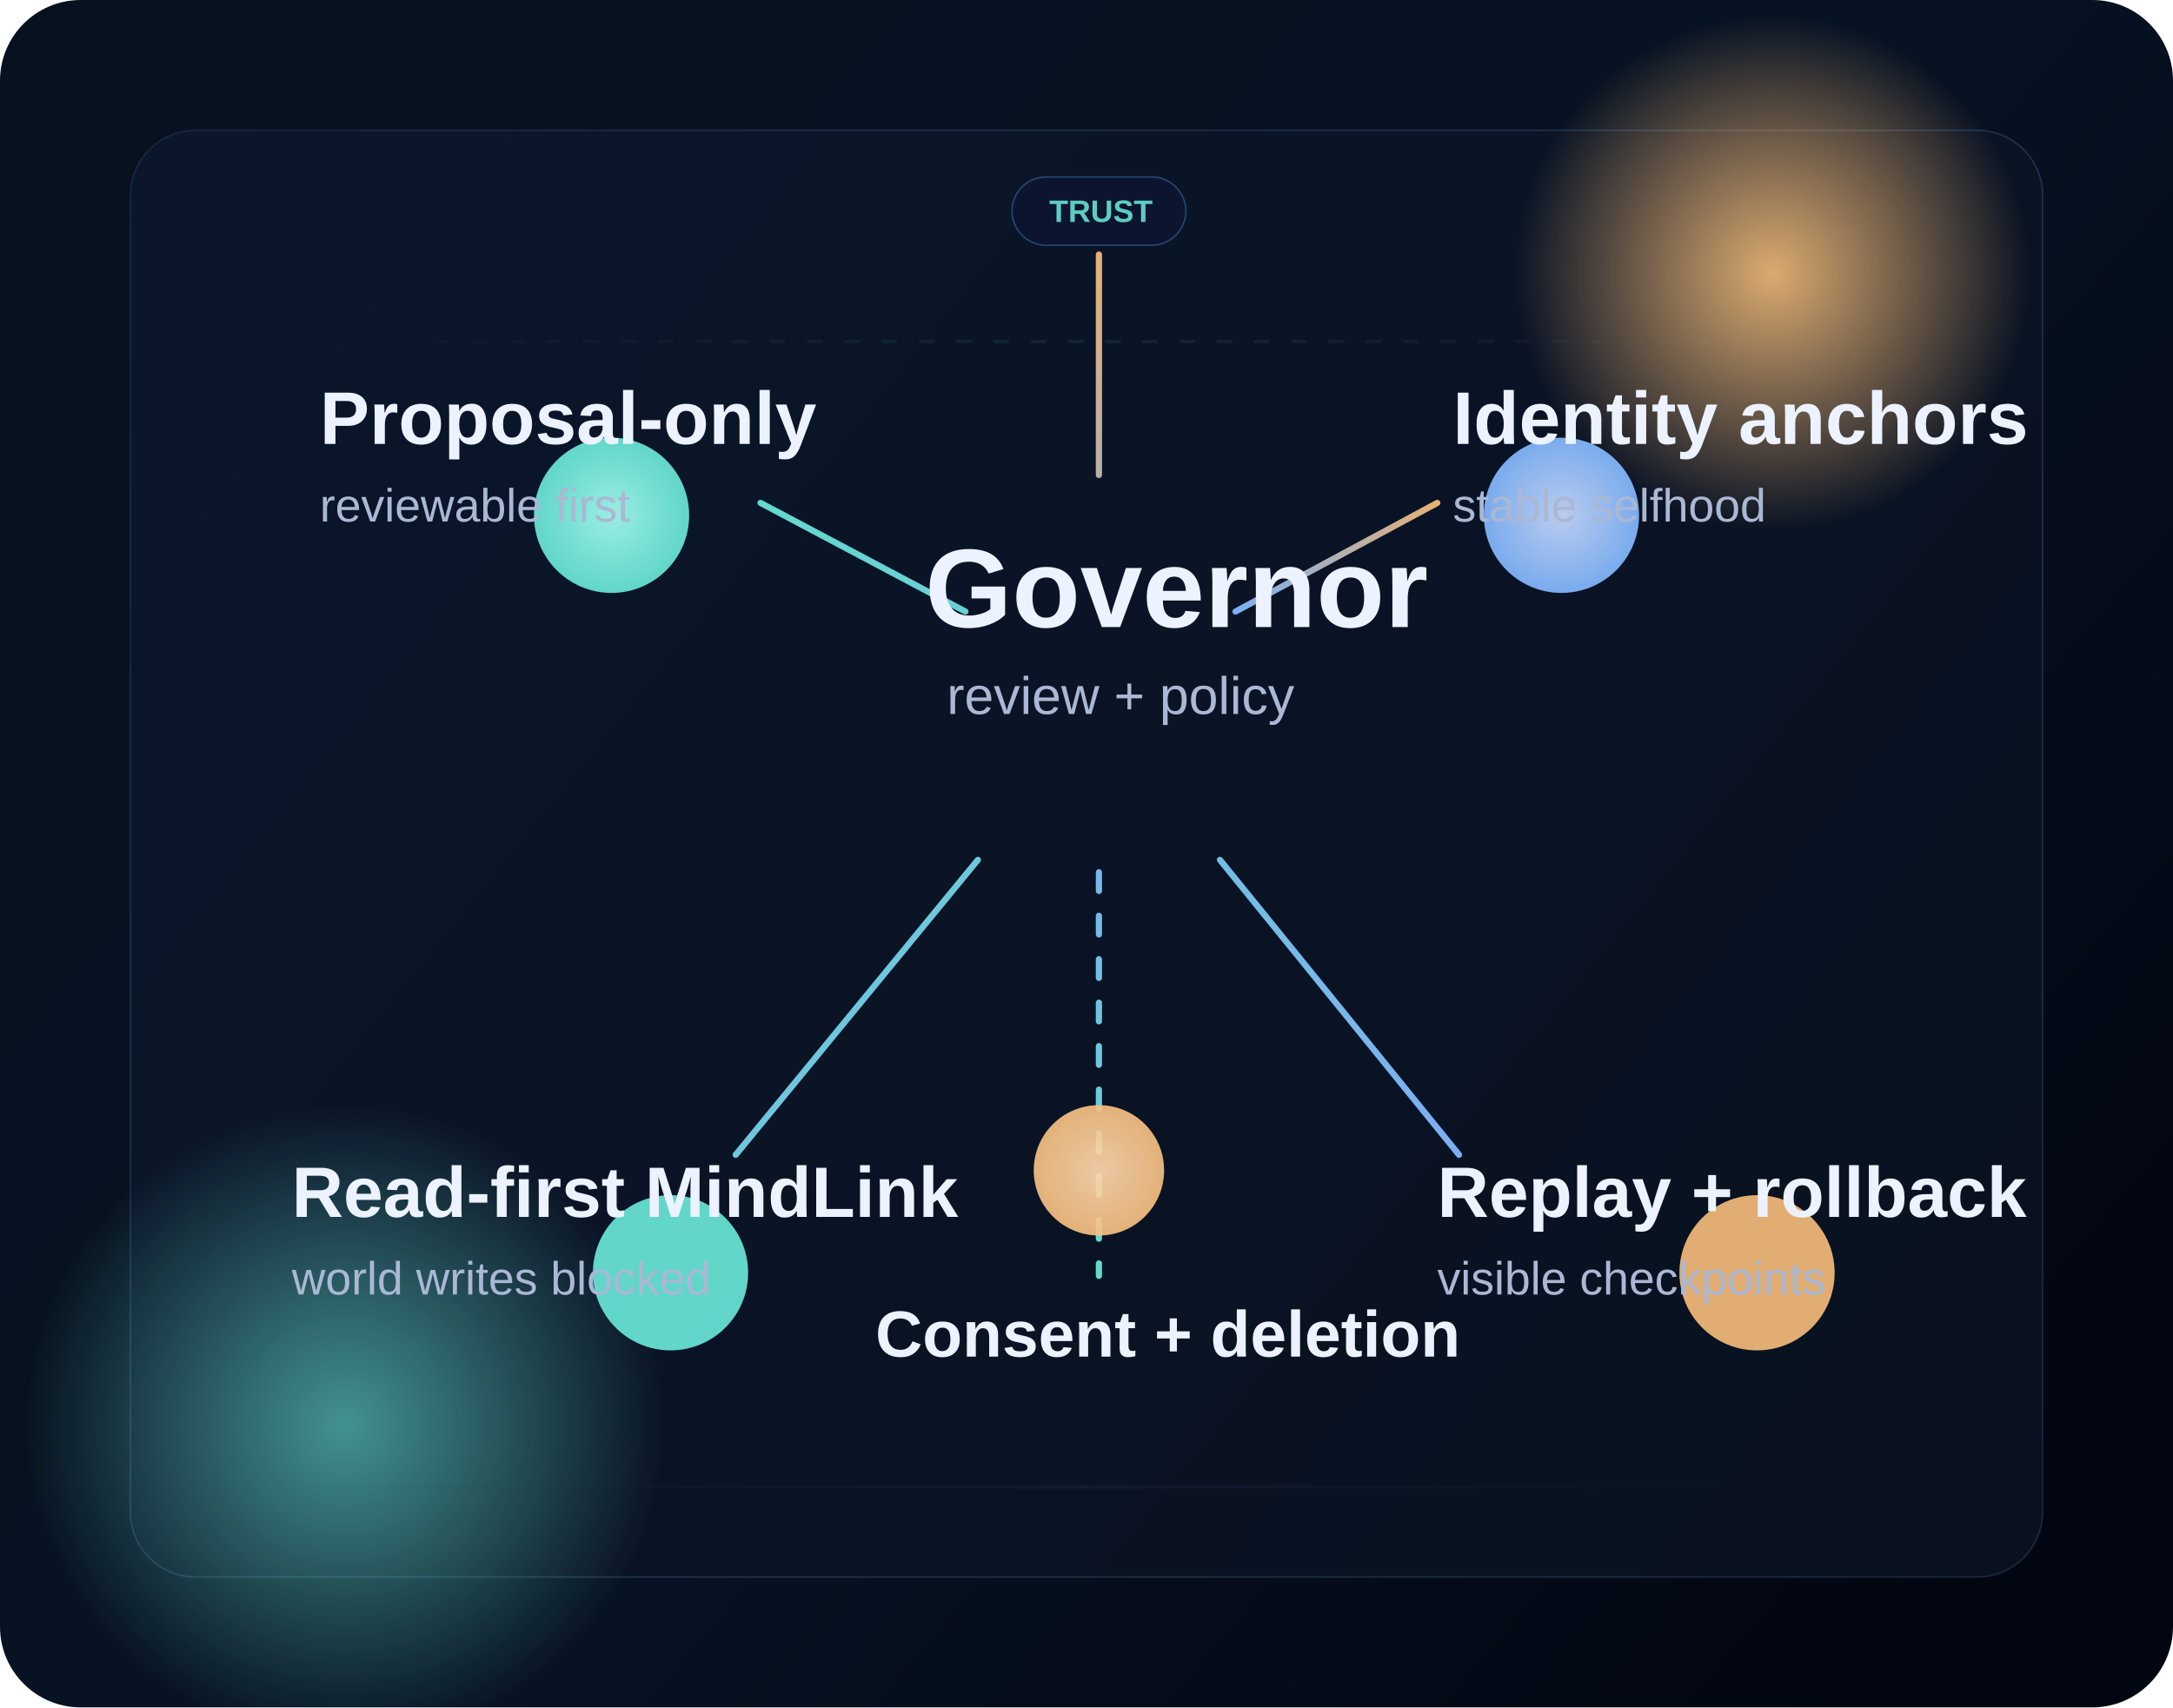
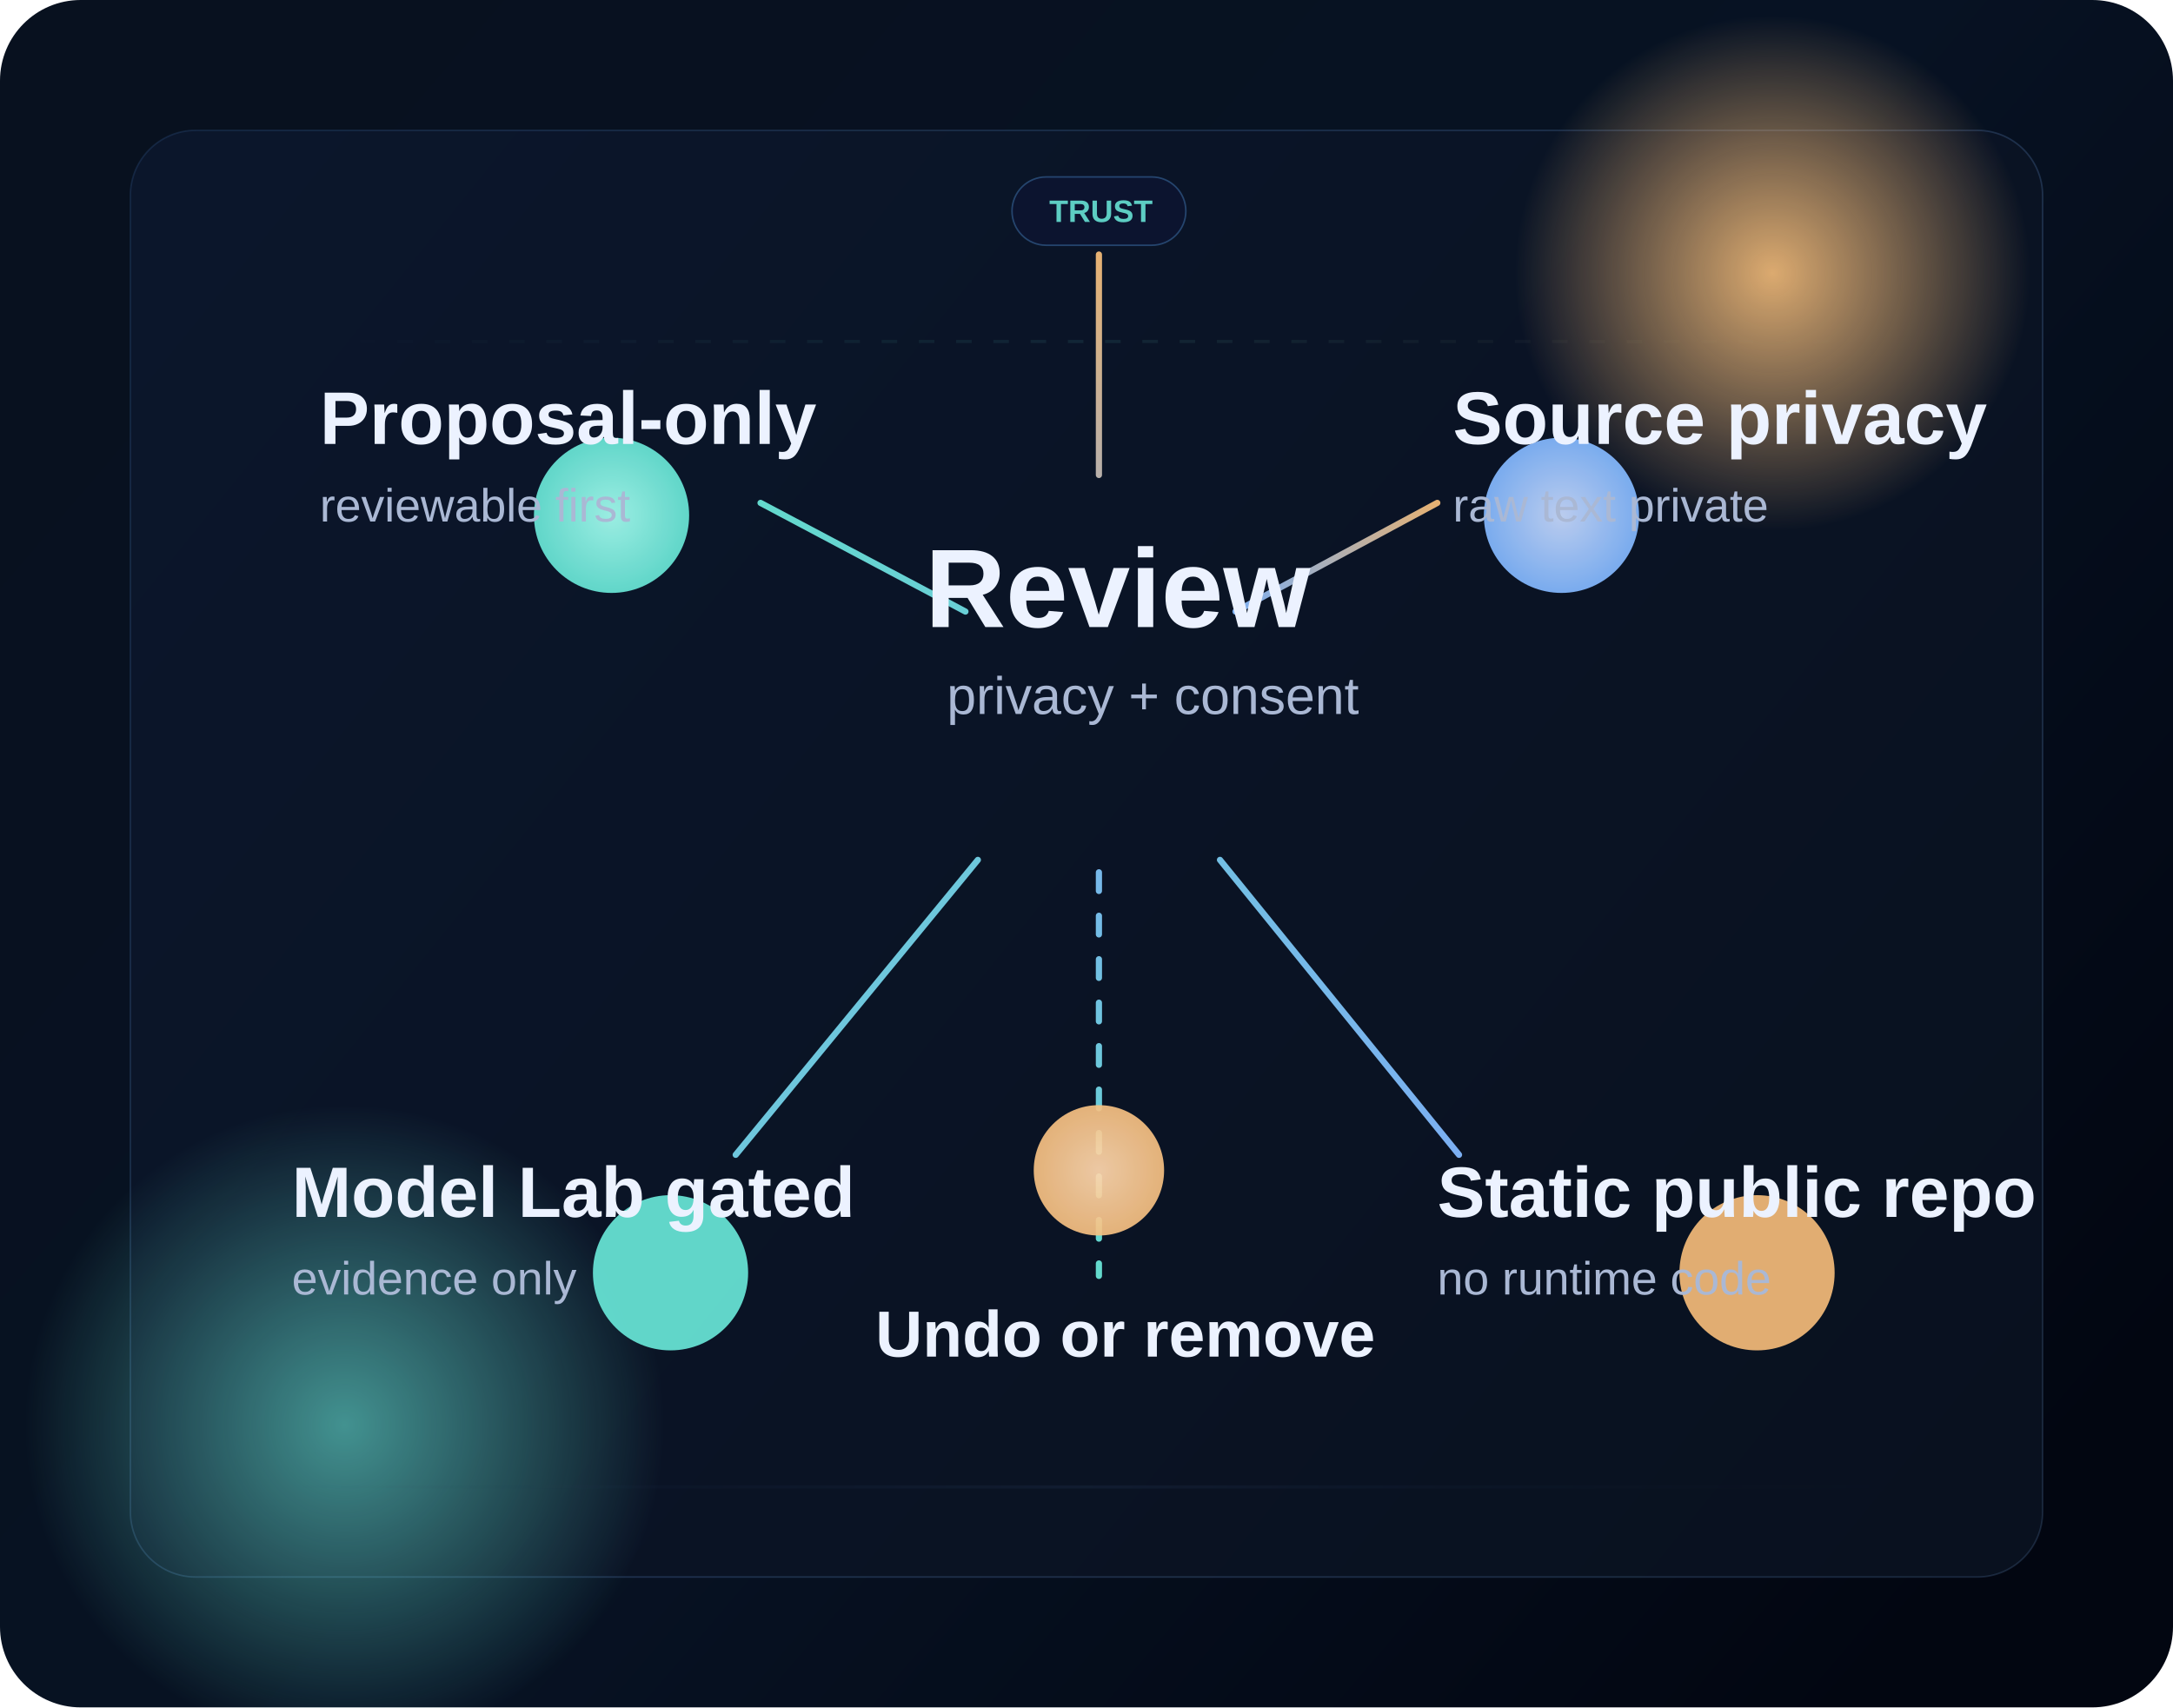
<svg xmlns="http://www.w3.org/2000/svg" width="1400" height="1100" viewBox="0 0 1400 1100" fill="none">
  <rect width="1400" height="1100" rx="52" fill="url(#bg)" />
  <rect x="84" y="84" width="1232" height="932" rx="42" fill="url(#shellFill)" stroke="url(#shellStroke)" />
  <circle cx="1142" cy="176" r="166" fill="url(#warmGlow)" />
  <circle cx="222" cy="918" r="206" fill="url(#seaGlow)" />
  <g opacity="0.3">
    <path d="M172 958H1228" stroke="url(#baseline)" stroke-width="2" />
    <path d="M208 220H1206" stroke="url(#topline)" stroke-width="2" stroke-dasharray="10 14" />
  </g>
  <g filter="url(#coreShadow)">
    <path d="M568 282L708 210L848 282L904 434L848 586L708 658L568 586L512 434L568 282Z" fill="url(#coreHex)" stroke="url(#coreStroke)" stroke-width="2" />
    <path d="M622 350L708 306L792 350L826 434L792 518L708 562L622 518L588 434L622 350Z" fill="url(#innerHex)" stroke="url(#innerStroke)" stroke-width="2" />
    <circle cx="708" cy="434" r="96" fill="url(#corePulse)" />
  </g>
  <g opacity="0.94">
    <path d="M708 164V306" stroke="url(#verticalFlow)" stroke-width="4" stroke-linecap="round" />
    <path d="M490 324L622 394" stroke="url(#linkCool)" stroke-width="4" stroke-linecap="round" />
    <path d="M926 324L796 394" stroke="url(#linkWarm)" stroke-width="4" stroke-linecap="round" />
    <path d="M474 744L630 554" stroke="url(#linkCool)" stroke-width="4" stroke-linecap="round" />
    <path d="M940 744L786 554" stroke="url(#linkCool)" stroke-width="4" stroke-linecap="round" />
    <path d="M708 562V822" stroke="url(#verticalFlow)" stroke-width="4" stroke-linecap="round" stroke-dasharray="12 16" />
  </g>
  <g filter="url(#panelShadow)">
    <rect x="170" y="220" width="332" height="158" rx="28" fill="url(#panelFill)" stroke="url(#panelStroke)" />
    <rect x="898" y="220" width="332" height="158" rx="28" fill="url(#panelFill)" stroke="url(#warmStroke)" />
    <rect x="158" y="716" width="356" height="164" rx="30" fill="url(#panelFill)" stroke="url(#panelStroke)" />
    <rect x="536" y="808" width="344" height="116" rx="28" fill="url(#panelFill)" stroke="url(#panelStroke)" />
    <rect x="886" y="716" width="356" height="164" rx="30" fill="url(#panelFill)" stroke="url(#panelStroke)" />
  </g>
  <g opacity="0.92">
    <circle cx="394" cy="332" r="50" fill="url(#nodeSea)" />
    <circle cx="1006" cy="332" r="50" fill="url(#nodeBlue)" />
    <circle cx="432" cy="820" r="50" fill="url(#nodeSea)" />
    <circle cx="708" cy="754" r="42" fill="url(#nodeGold)" />
    <circle cx="1132" cy="820" r="50" fill="url(#nodeGold)" />
  </g>
  <text x="596" y="404" fill="#ECF2FF" font-family="Arial, Helvetica, sans-serif" font-size="72" font-weight="700">
-     Governor
+     Review
  </text>
  <text x="610" y="460" fill="#AAB8D4" font-family="Arial, Helvetica, sans-serif" font-size="34">
-     review + policy
+     privacy + consent
  </text>
  <text x="206" y="286" fill="#ECF2FF" font-family="Arial, Helvetica, sans-serif" font-size="48" font-weight="700">
    Proposal-only
  </text>
  <text x="206" y="336" fill="#AAB8D4" font-family="Arial, Helvetica, sans-serif" font-size="30">
    reviewable first
  </text>
  <text x="936" y="286" fill="#ECF2FF" font-family="Arial, Helvetica, sans-serif" font-size="48" font-weight="700">
-     Identity anchors
+     Source privacy
  </text>
  <text x="936" y="336" fill="#AAB8D4" font-family="Arial, Helvetica, sans-serif" font-size="30">
-     stable selfhood
+     raw text private
  </text>
  <text x="188" y="784" fill="#ECF2FF" font-family="Arial, Helvetica, sans-serif" font-size="46" font-weight="700">
-     Read-first MindLink
+     Model Lab gated
  </text>
  <text x="188" y="834" fill="#AAB8D4" font-family="Arial, Helvetica, sans-serif" font-size="30">
-     world writes blocked
+     evidence only
  </text>
  <text x="564" y="874" fill="#ECF2FF" font-family="Arial, Helvetica, sans-serif" font-size="42" font-weight="700">
-     Consent + deletion
+     Undo or remove
  </text>
  <text x="926" y="784" fill="#ECF2FF" font-family="Arial, Helvetica, sans-serif" font-size="46" font-weight="700">
-     Replay + rollback
+     Static public repo
  </text>
  <text x="926" y="834" fill="#AAB8D4" font-family="Arial, Helvetica, sans-serif" font-size="30">
-     visible checkpoints
+     no runtime code
  </text>
  <g opacity="0.88">
    <rect x="652" y="114" width="112" height="44" rx="22" fill="#0C1430" stroke="#294C77" />
    <text x="676" y="143" fill="#68E6D7" font-family="Arial, Helvetica, sans-serif" font-size="20" font-weight="700">TRUST</text>
  </g>
  <defs>
    <linearGradient id="bg" x1="122" y1="84" x2="1242" y2="1044" gradientUnits="userSpaceOnUse">
      <stop stop-color="#08111F" />
      <stop offset="0.54" stop-color="#071223" />
      <stop offset="1" stop-color="#020611" />
    </linearGradient>
    <linearGradient id="shellFill" x1="138" y1="98" x2="1256" y2="1002" gradientUnits="userSpaceOnUse">
      <stop stop-color="#0B162B" />
      <stop offset="1" stop-color="#09111F" />
    </linearGradient>
    <linearGradient id="shellStroke" x1="84" y1="84" x2="1316" y2="1016" gradientUnits="userSpaceOnUse">
      <stop stop-color="#24436C" stop-opacity="0.4" />
      <stop offset="1" stop-color="#83B9FF" stop-opacity="0.16" />
    </linearGradient>
    <radialGradient id="warmGlow" cx="0" cy="0" r="1" gradientUnits="userSpaceOnUse" gradientTransform="translate(1142 176) rotate(90) scale(166)">
      <stop stop-color="#F3BB78" stop-opacity="0.9" />
      <stop offset="1" stop-color="#F3BB78" stop-opacity="0" />
    </radialGradient>
    <radialGradient id="seaGlow" cx="0" cy="0" r="1" gradientUnits="userSpaceOnUse" gradientTransform="translate(222 918) rotate(90) scale(206)">
      <stop stop-color="#68E6D7" stop-opacity="0.6" />
      <stop offset="1" stop-color="#68E6D7" stop-opacity="0" />
    </radialGradient>
    <linearGradient id="baseline" x1="172" y1="958" x2="1228" y2="958" gradientUnits="userSpaceOnUse">
      <stop stop-color="#17263F" stop-opacity="0" />
      <stop offset="0.5" stop-color="#38547D" stop-opacity="0.5" />
      <stop offset="1" stop-color="#17263F" stop-opacity="0" />
    </linearGradient>
    <linearGradient id="topline" x1="208" y1="220" x2="1206" y2="220" gradientUnits="userSpaceOnUse">
      <stop stop-color="#68E6D7" stop-opacity="0" />
      <stop offset="0.5" stop-color="#68E6D7" stop-opacity="0.3" />
      <stop offset="1" stop-color="#F3BB78" stop-opacity="0" />
    </linearGradient>
    <linearGradient id="coreHex" x1="568" y1="210" x2="904" y2="658" gradientUnits="userSpaceOnUse">
      <stop stop-color="#18325D" />
      <stop offset="1" stop-color="#10213F" />
    </linearGradient>
    <linearGradient id="coreStroke" x1="568" y1="210" x2="848" y2="658" gradientUnits="userSpaceOnUse">
      <stop stop-color="#83B9FF" stop-opacity="0.46" />
      <stop offset="1" stop-color="#68E6D7" stop-opacity="0.22" />
    </linearGradient>
    <linearGradient id="innerHex" x1="622" y1="306" x2="826" y2="562" gradientUnits="userSpaceOnUse">
      <stop stop-color="#132444" />
      <stop offset="1" stop-color="#0F1C35" />
    </linearGradient>
    <linearGradient id="innerStroke" x1="622" y1="306" x2="792" y2="562" gradientUnits="userSpaceOnUse">
      <stop stop-color="#F3BB78" stop-opacity="0.42" />
      <stop offset="1" stop-color="#83B9FF" stop-opacity="0.16" />
    </linearGradient>
    <radialGradient id="corePulse" cx="0" cy="0" r="1" gradientUnits="userSpaceOnUse" gradientTransform="translate(708 434) rotate(90) scale(96)">
      <stop stop-color="#B5FFF5" />
      <stop offset="0.48" stop-color="#79DDE5" />
      <stop offset="1" stop-color="#67A8FF" />
    </radialGradient>
    <linearGradient id="verticalFlow" x1="708" y1="164" x2="708" y2="822" gradientUnits="userSpaceOnUse">
      <stop stop-color="#F3BB78" />
      <stop offset="0.5" stop-color="#83B9FF" />
      <stop offset="1" stop-color="#68E6D7" />
    </linearGradient>
    <linearGradient id="linkCool" x1="474" y1="324" x2="940" y2="744" gradientUnits="userSpaceOnUse">
      <stop stop-color="#68E6D7" />
      <stop offset="1" stop-color="#83B9FF" />
    </linearGradient>
    <linearGradient id="linkWarm" x1="926" y1="324" x2="796" y2="394" gradientUnits="userSpaceOnUse">
      <stop stop-color="#F3BB78" />
      <stop offset="1" stop-color="#83B9FF" />
    </linearGradient>
    <linearGradient id="panelFill" x1="158" y1="220" x2="1242" y2="924" gradientUnits="userSpaceOnUse">
      <stop stop-color="#0B1430" stop-opacity="0.94" />
      <stop offset="1" stop-color="#0A1225" stop-opacity="0.94" />
    </linearGradient>
    <linearGradient id="panelStroke" x1="158" y1="220" x2="1242" y2="924" gradientUnits="userSpaceOnUse">
      <stop stop-color="#294B78" stop-opacity="0.46" />
      <stop offset="1" stop-color="#68E6D7" stop-opacity="0.16" />
    </linearGradient>
    <linearGradient id="warmStroke" x1="898" y1="220" x2="1230" y2="378" gradientUnits="userSpaceOnUse">
      <stop stop-color="#F3BB78" stop-opacity="0.42" />
      <stop offset="1" stop-color="#83B9FF" stop-opacity="0.18" />
    </linearGradient>
    <radialGradient id="nodeSea" cx="0" cy="0" r="1" gradientUnits="userSpaceOnUse" gradientTransform="translate(394 332) rotate(90) scale(50)">
      <stop stop-color="#A7FFF2" />
      <stop offset="1" stop-color="#68E6D7" />
    </radialGradient>
    <radialGradient id="nodeBlue" cx="0" cy="0" r="1" gradientUnits="userSpaceOnUse" gradientTransform="translate(1006 332) rotate(90) scale(50)">
      <stop stop-color="#C9DCFF" />
      <stop offset="1" stop-color="#83B9FF" />
    </radialGradient>
    <radialGradient id="nodeGold" cx="0" cy="0" r="1" gradientUnits="userSpaceOnUse" gradientTransform="translate(708 754) rotate(90) scale(50)">
      <stop stop-color="#FFD8AE" />
      <stop offset="1" stop-color="#F3BB78" />
    </radialGradient>
    <filter id="coreShadow" x="470" y="168" width="476" height="544" color-interpolation-filters="sRGB">
      <feDropShadow dx="0" dy="30" stdDeviation="34" flood-color="#000000" flood-opacity="0.34" />
    </filter>
    <filter id="panelShadow" x="122" y="192" width="1156" height="772" color-interpolation-filters="sRGB">
      <feDropShadow dx="0" dy="24" stdDeviation="28" flood-color="#000000" flood-opacity="0.28" />
    </filter>
  </defs>
</svg>
